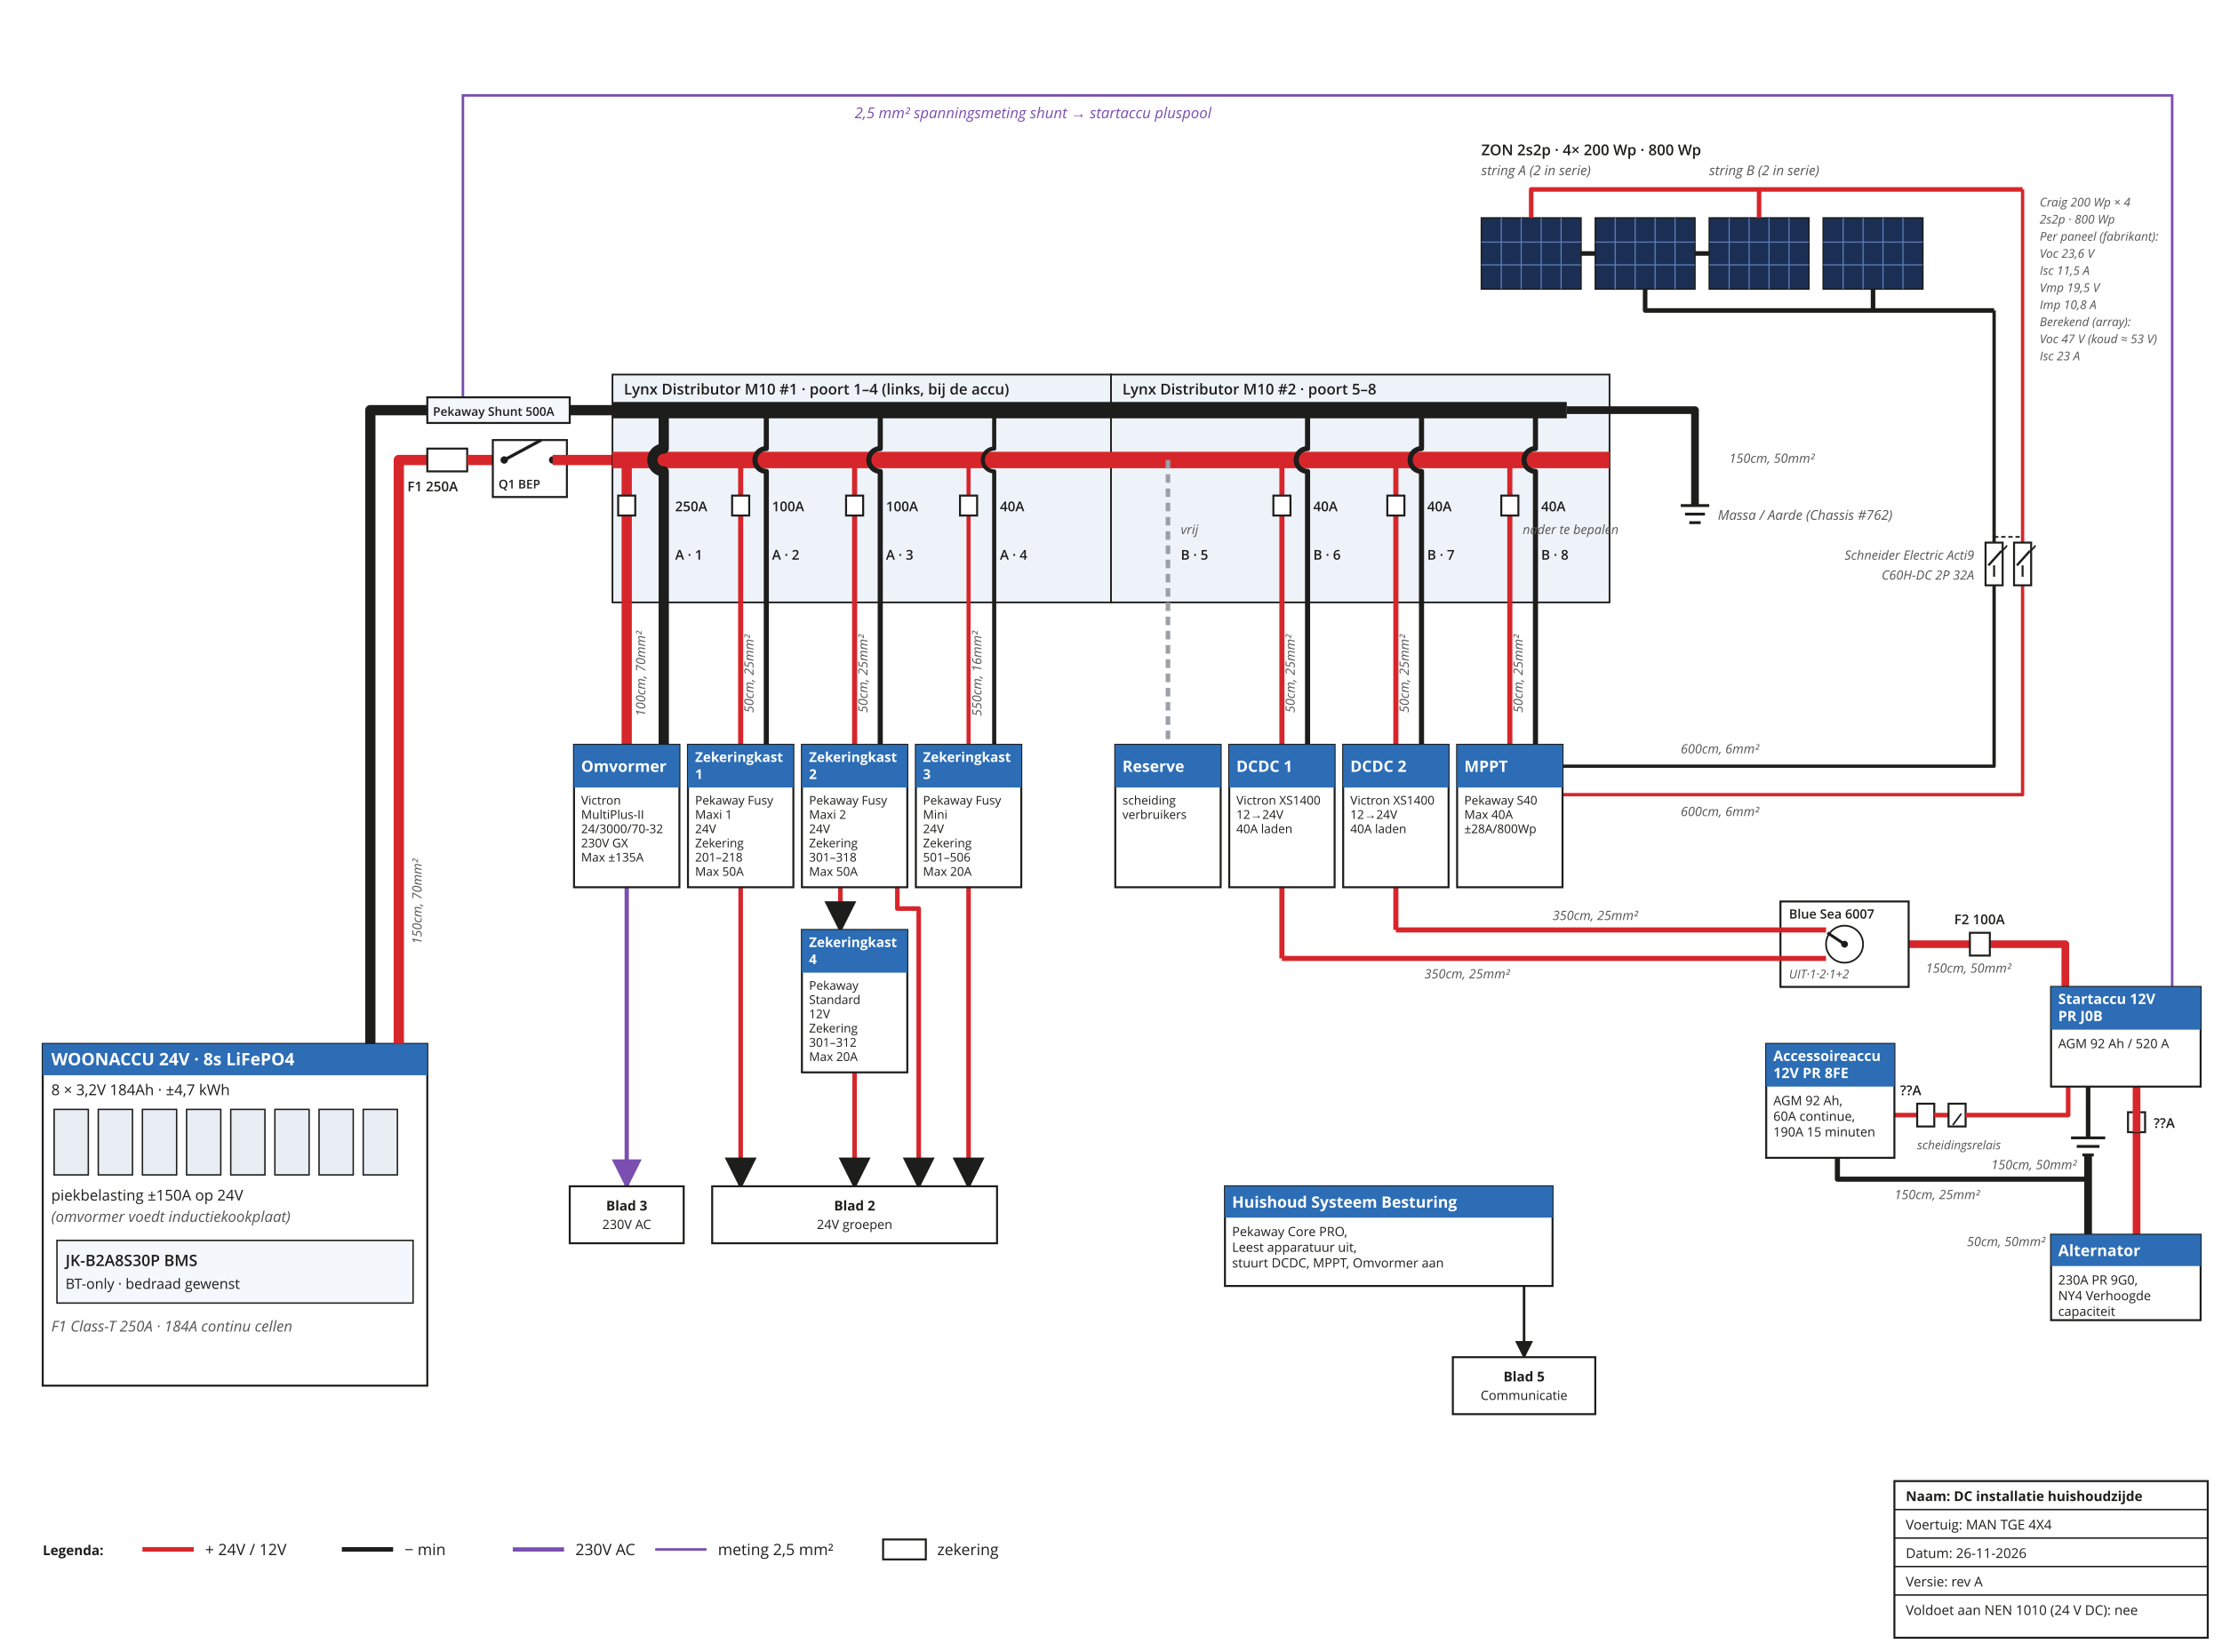
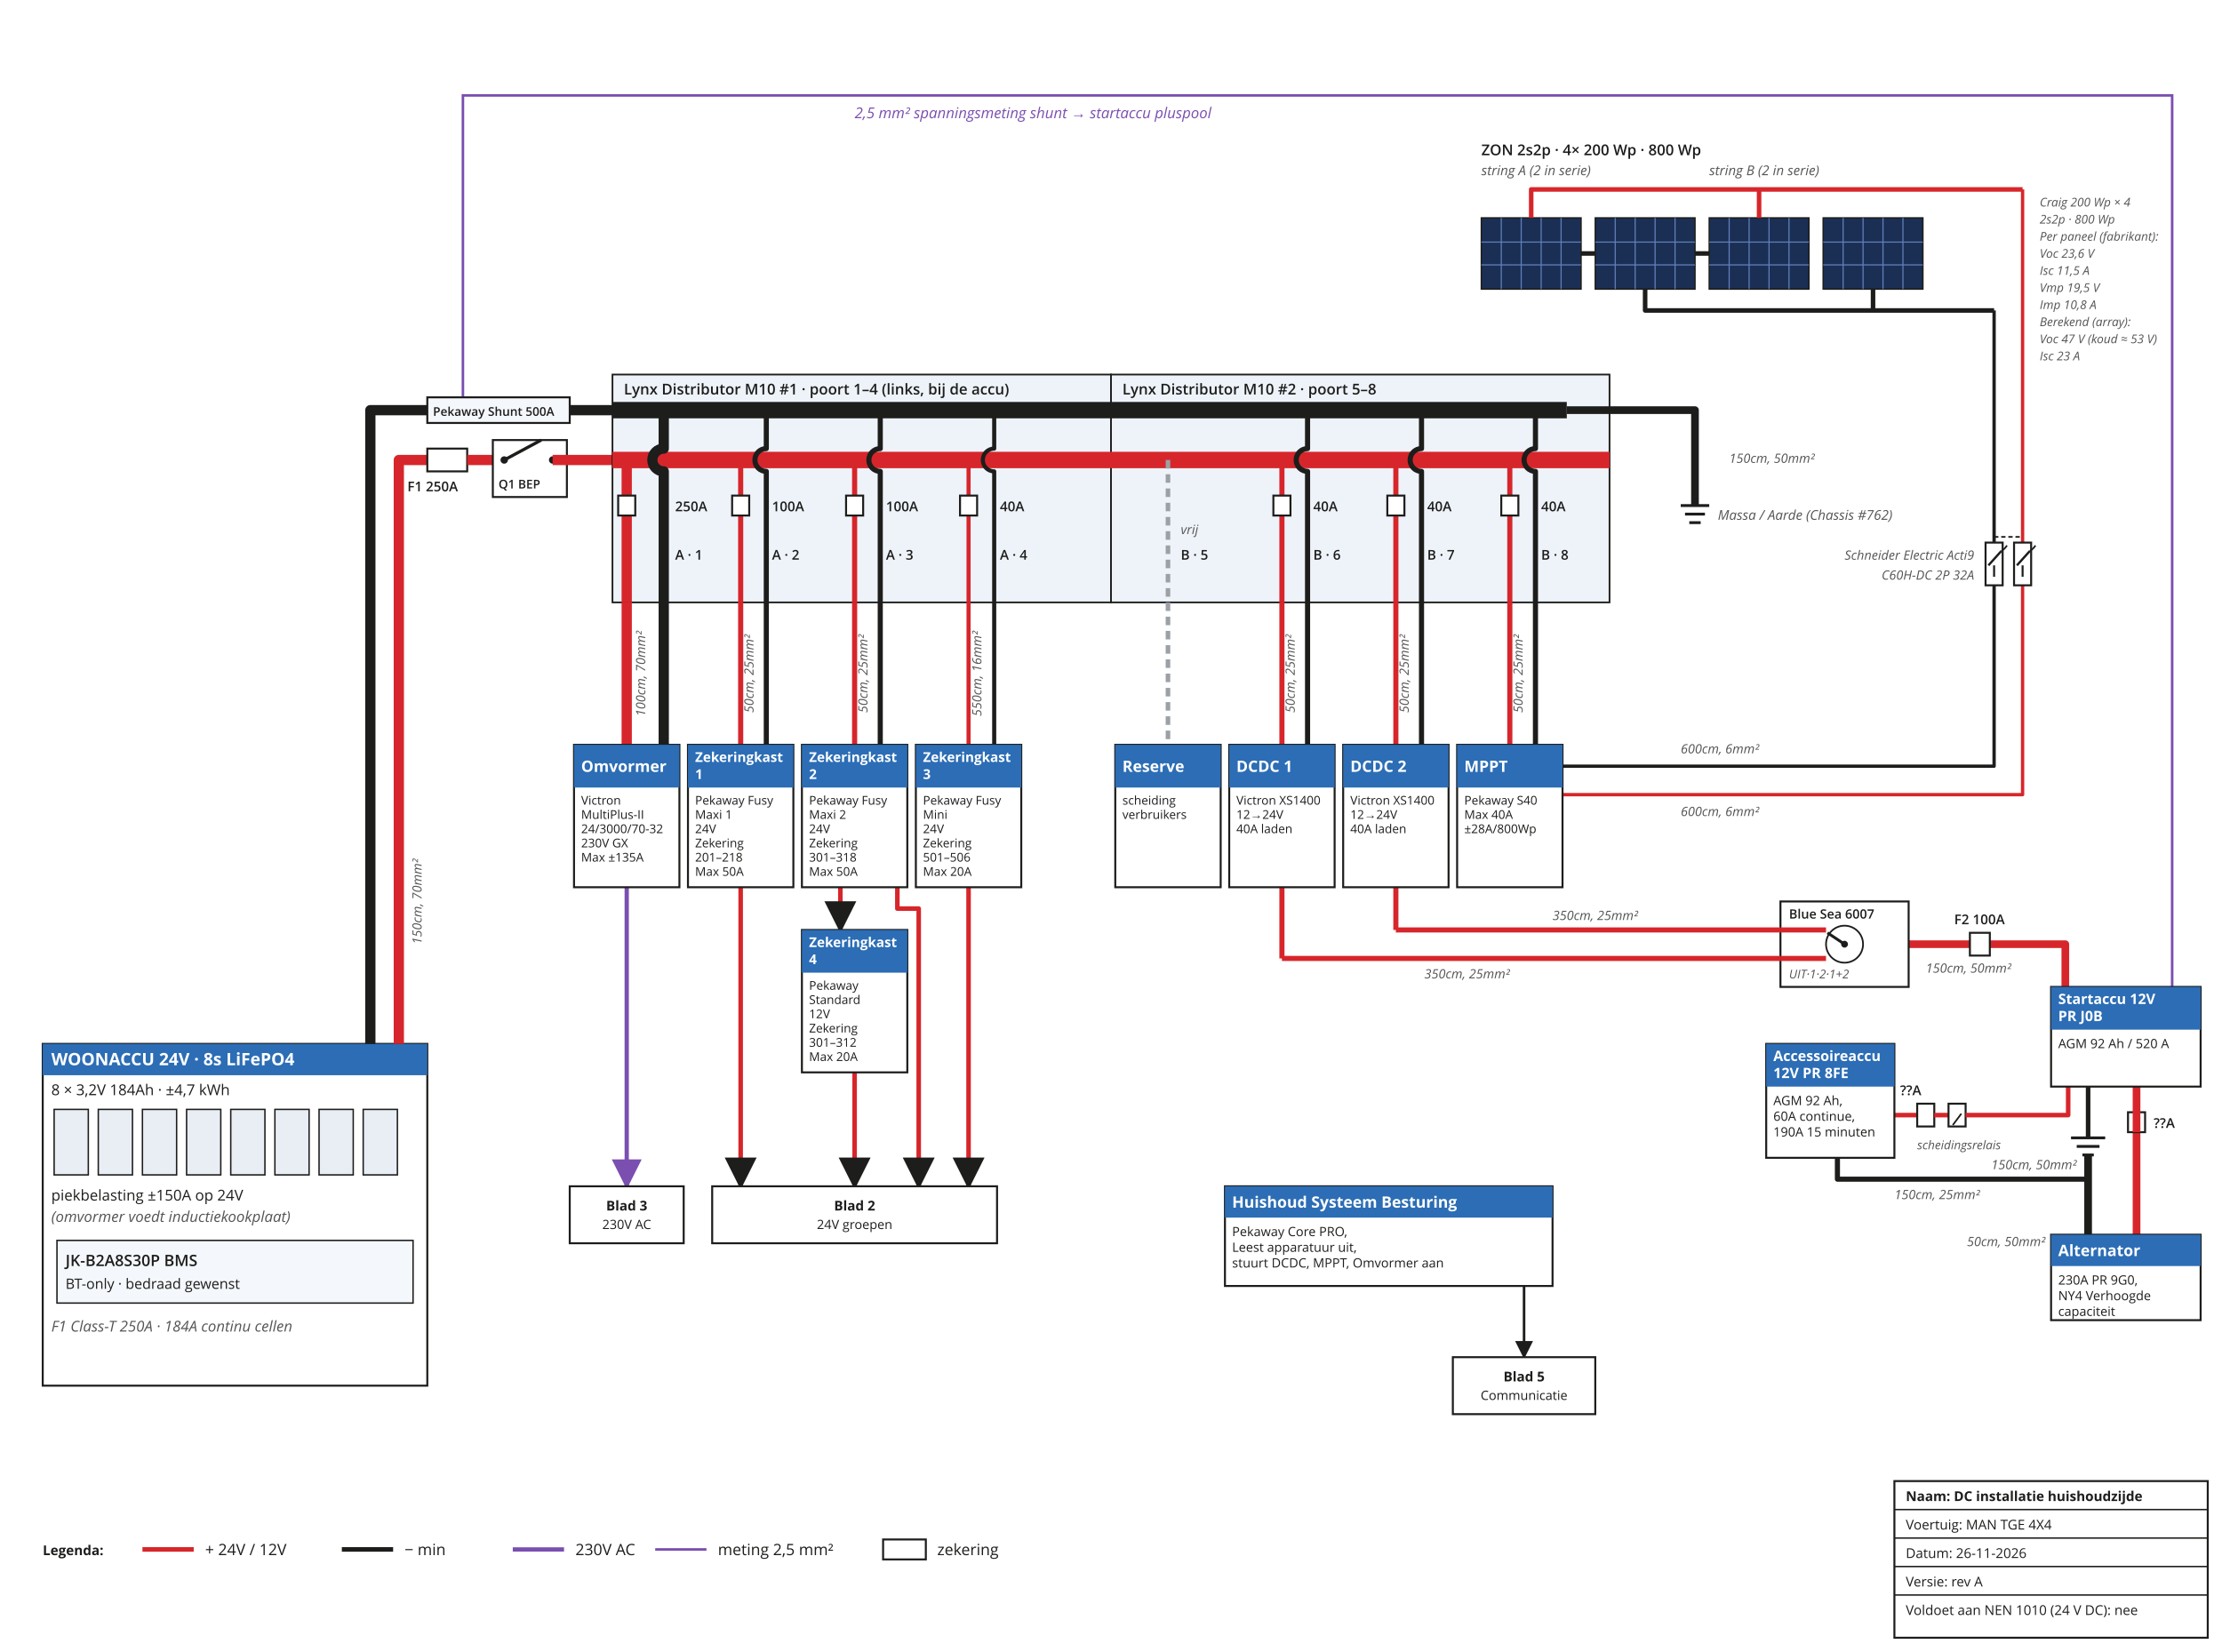
<svg xmlns="http://www.w3.org/2000/svg" viewBox="0 0 1560 1160" role="img" aria-label="Blad 1 energie en laden: woonaccu links onder, Lynx A en B midden met poorten 1 tot 8, zon 2s2p rechtsboven, 12V voertuigdelen rechts.">
  <rect width="100%" height="100%" fill="#fff" />
  <defs>
    <style>.p{stroke:#d7262b;stroke-width:3.2;fill:none;stroke-linejoin:round}
.n{stroke:#1d1d1b;stroke-width:3.2;fill:none;stroke-linejoin:round}
.ac{stroke:#7a4fb0;stroke-width:3;fill:none}
.box{fill:#fff;stroke:#1d1d1b;stroke-width:1.4}
.hd{fill:#2c6db5}
.ht{fill:#fff;font:700 12px 'Open Sans',Arial,sans-serif}
.bt{fill:#1d1d1b;font:400 11px 'Open Sans',Arial,sans-serif}
.lb{fill:#1d1d1b;font:600 11px 'Open Sans',Arial,sans-serif}
.cb{fill:#555;font:italic 400 10.5px 'Open Sans',Arial,sans-serif}
.fz{fill:#fff;stroke:#1d1d1b;stroke-width:1.4}
.fr{fill:#eef3fa;stroke:#1d1d1b;stroke-width:1.2}
.pv{fill:#1b2f55;stroke:#1d1d1b}
</style>
    <marker id="ar" viewBox="0 0 10 10" refX="9" refY="5" markerWidth="7" markerHeight="7" orient="auto-start-reverse">
      <path d="M0 0L10 5L0 10z" fill="#1d1d1b" />
    </marker>
    <marker id="arp" viewBox="0 0 10 10" refX="9" refY="5" markerWidth="7" markerHeight="7" orient="auto-start-reverse">
      <path d="M0 0L10 5L0 10z" fill="#7a4fb0" />
    </marker>
    <g id="pvp">
      <rect width="70" height="50" class="pv" />
      <path d="M0 17H70M0 33H70M14 0V50M28 0V50M42 0V50M56 0V50" stroke="#5f7fb8" stroke-width=".8" />
    </g>
  </defs>
  <g transform="translate(0,93)">
    <use href="#pvp" x="1040" y="60" />
    <use href="#pvp" x="1120" y="60" />
    <use href="#pvp" x="1200" y="60" />
    <use href="#pvp" x="1280" y="60" />
    <path d="M1110 85H1120" class="n" />
    <path d="M1190 85H1200" class="n" />
    <path d="M1075 60V40H1420" class="p" />
    <path d="M1155 110V125H1400" class="n" />
    <path d="M1235 60V40" class="p" />
    <path d="M1315 110V125" class="n" />
    <text x="1432" y="52" class="cb" style="font-size:8.5px">Craig 200 Wp × 4</text>
    <text x="1432" y="64" class="cb" style="font-size:8.5px">2s2p · 800 Wp</text>
    <text x="1432" y="76" class="cb" style="font-size:8.5px">Per paneel (fabrikant):</text>
    <text x="1432" y="88" class="cb" style="font-size:8.5px">Voc 23,6 V</text>
    <text x="1432" y="100" class="cb" style="font-size:8.5px">Isc 11,5 A</text>
    <text x="1432" y="112" class="cb" style="font-size:8.5px">Vmp 19,5 V</text>
    <text x="1432" y="124" class="cb" style="font-size:8.5px">Imp 10,8 A</text>
    <text x="1432" y="136" class="cb" style="font-size:8.5px">Berekend (array):</text>
    <text x="1432" y="148" class="cb" style="font-size:8.5px">Voc 47 V (koud ≈ 53 V)</text>
    <text x="1432" y="160" class="cb" style="font-size:8.5px">Isc 23 A</text>
    <text x="1040" y="30" class="cb" style="font-size:9.5px">string A (2 in serie)</text>
    <text x="1200" y="30" class="cb" style="font-size:9.5px">string B (2 in serie)</text>
    <text x="1040" y="16" class="lb" style="font-size:10.5px">ZON 2s2p · 4× 200 Wp · 800 Wp</text>
    <path d="M1420 40V465H1097" class="p" style="stroke-width:2.34" />
    <text x="1180" y="480" class="cb" style="font-size:9px">600cm, 6mm²</text>
    <path d="M1400 125V445H1097" class="n" style="stroke-width:2.34" />
    <text x="1180" y="436" class="cb" style="font-size:9px">600cm, 6mm²</text>
    <path d="M1400 284H1420" stroke="#1d1d1b" stroke-width="1.2" stroke-dasharray="3 2" />
    <rect x="1394" y="288" width="12" height="30" fill="#fff" stroke="#1d1d1b" stroke-width="1.4" />
    <path d="M1400 312V304" stroke="#1d1d1b" stroke-width="1.4" />
    <path d="M1396 304L1405 294" stroke="#1d1d1b" stroke-width="1.6" />
    <path d="M1405 294Q1408 292 1409 290" stroke="#1d1d1b" stroke-width="1.2" fill="none" />
    <rect x="1414" y="288" width="12" height="30" fill="#fff" stroke="#1d1d1b" stroke-width="1.4" />
    <path d="M1420 312V304" stroke="#1d1d1b" stroke-width="1.4" />
    <path d="M1416 304L1425 294" stroke="#1d1d1b" stroke-width="1.6" />
    <path d="M1425 294Q1428 292 1429 290" stroke="#1d1d1b" stroke-width="1.2" fill="none" />
    <path d="M1070 810V860" stroke="#1d1d1b" stroke-width="1.8" marker-end="url(#ar)" />
    <rect x="1020" y="860" width="100" height="40" class="box" />
    <text x="1070" y="877" text-anchor="middle" class="ht" style="font-size:9.5px;fill:#1d1d1b">Blad 5</text>
    <text x="1070" y="890" text-anchor="middle" class="bt" style="font-size:9px">Communicatie</text>
    <text x="1386" y="300" class="cb" style="font-size:9px" text-anchor="end">Schneider Electric Acti9</text>
    <text x="1386" y="314" class="cb" style="font-size:9px" text-anchor="end">C60H-DC 2P 32A</text>
    <path d="M325 187V-26H1525V600" stroke="#7a4fb0" stroke-width="1.8" fill="none" />
    <text x="600" y="-10" class="cb" style="fill:#7a4fb0">2,5 mm² spanningsmeting shunt → startaccu pluspool</text>
    <rect x="30" y="640" width="270" height="240" class="box" />
    <rect x="30" y="640" width="270" height="22" class="hd" />
    <text x="36" y="655" class="ht">WOONACCU 24V · 8s LiFePO4</text>
    <text x="36" y="676" class="bt" style="font-size:10.5px">8 × 3,2V 184Ah · ±4,7 kWh</text>
    <rect x="38" y="686" width="24" height="46" fill="#e9eef5" stroke="#1d1d1b" />
    <rect x="69" y="686" width="24" height="46" fill="#e9eef5" stroke="#1d1d1b" />
    <rect x="100" y="686" width="24" height="46" fill="#e9eef5" stroke="#1d1d1b" />
    <rect x="131" y="686" width="24" height="46" fill="#e9eef5" stroke="#1d1d1b" />
    <rect x="162" y="686" width="24" height="46" fill="#e9eef5" stroke="#1d1d1b" />
    <rect x="193" y="686" width="24" height="46" fill="#e9eef5" stroke="#1d1d1b" />
    <rect x="224" y="686" width="24" height="46" fill="#e9eef5" stroke="#1d1d1b" />
    <rect x="255" y="686" width="24" height="46" fill="#e9eef5" stroke="#1d1d1b" />
    <text x="36" y="750" class="bt" style="font-size:10.5px">piekbelasting ±150A op 24V</text>
    <text x="36" y="765" class="cb">(omvormer voedt inductiekookplaat)</text>
    <rect x="40" y="778" width="250" height="44" fill="#f4f7fb" stroke="#1d1d1b" />
    <text x="46" y="796" class="lb">JK-B2A8S30P BMS</text>
    <text x="46" y="812" class="bt" style="font-size:10px">BT-only · bedraad gewenst</text>
    <text x="36" y="842" class="cb">F1 Class-T 250A · 184A continu cellen</text>
    <path d="M260 640V195H300" class="n" style="stroke-width:7.2" />
    <path d="M280 640V230H300" class="p" style="stroke-width:7.2" />
    <text transform="translate(296,540) rotate(-90)" text-anchor="middle" class="cb" style="font-size:9px">150cm, 70mm²</text>
    <path d="M400 195H430" class="n" style="stroke-width:7.2" />
    <rect x="300" y="186" width="100" height="18" class="box" style="fill:#f4f7fb" />
    <text x="304" y="199" class="lb" style="font-size:8.5px">Pekaway Shunt 500A</text>
    <rect x="300" y="222" width="28" height="16" class="fz" />
    <text x="286" y="252" class="lb" style="font-size:9.5px">F1 250A</text>
    <path d="M328 230H346" class="p" style="stroke-width:7.2" />
    <rect x="346" y="216" width="52" height="40" fill="none" stroke="#1d1d1b" stroke-width="1.4" />
    <circle cx="354" cy="230" r="2.6" fill="#1d1d1b" />
    <circle cx="388" cy="230" r="2.6" fill="#1d1d1b" />
    <path d="M354 230L380 216" stroke="#1d1d1b" stroke-width="2.2" />
    <path d="M388 230H430" class="p" style="stroke-width:7.2" />
    <text x="350" y="250" class="lb" style="font-size:8.5px">Q1 BEP</text>
    <rect x="430" y="170" width="350" height="160" class="fr" />
    <text x="438" y="184" class="lb" style="font-size:10.5px">Lynx Distributor M10 #1 · poort 1–4 (links, bij de accu)</text>
    <rect x="780" y="170" width="350" height="160" class="fr" />
    <text x="788" y="184" class="lb" style="font-size:10.5px">Lynx Distributor M10 #2 · poort 5–8</text>
    <path d="M430 195H1100" class="n" style="stroke-width:11.5" />
    <path d="M430 230H1130" class="p" style="stroke-width:11.5" />
    <path d="M1100 195H1190V262" class="n" style="stroke-width:5.4" />
    <text x="1214" y="232" class="cb" style="font-size:9px">150cm, 50mm²</text>
    <path d="M1180 262H1200M1183 268H1197M1186 274H1194" stroke="#1d1d1b" stroke-width="2" />
    <text x="1206" y="272" class="cb" style="font-size:9.5px">Massa / Aarde (Chassis #762)</text>
    <path d="M466 430V238a8 8 0 0 1 0-16V195" class="n" style="stroke-width:7.2" />
    <path d="M538 430V238a8 8 0 0 1 0-16V195" class="n" style="stroke-width:3.6" />
    <path d="M618 430V238a8 8 0 0 1 0-16V195" class="n" style="stroke-width:3.6" />
    <path d="M698 430V238a8 8 0 0 1 0-16V195" class="n" style="stroke-width:2.88" />
    <path d="M918 430V238a8 8 0 0 1 0-16V195" class="n" style="stroke-width:3.6" />
    <path d="M998 430V238a8 8 0 0 1 0-16V195" class="n" style="stroke-width:3.6" />
    <path d="M1078 430V238a8 8 0 0 1 0-16V195" class="n" style="stroke-width:3.6" />
    <path d="M440 230V330" class="p" style="stroke-width:7.2" />
    <rect x="434" y="255" width="12" height="14" class="fz" />
    <text x="474" y="266" class="lb" style="font-size:9.5px">250A</text>
    <text x="474" y="300" class="lb" style="font-size:9.5px">A · 1</text>
    <path d="M440 330V430" class="p" style="stroke-width:7.2" />
    <path d="M520 230V330" class="p" style="stroke-width:3.6" />
    <rect x="514" y="255" width="12" height="14" class="fz" />
    <text x="542" y="266" class="lb" style="font-size:9.5px">100A</text>
    <text x="542" y="300" class="lb" style="font-size:9.5px">A · 2</text>
    <path d="M520 330V430" class="p" style="stroke-width:3.6" />
    <path d="M600 230V330" class="p" style="stroke-width:3.6" />
    <rect x="594" y="255" width="12" height="14" class="fz" />
    <text x="622" y="266" class="lb" style="font-size:9.5px">100A</text>
    <text x="622" y="300" class="lb" style="font-size:9.5px">A · 3</text>
    <path d="M600 330V430" class="p" style="stroke-width:3.6" />
    <path d="M680 230V330" class="p" style="stroke-width:2.88" />
    <rect x="674" y="255" width="12" height="14" class="fz" />
    <text x="702" y="266" class="lb" style="font-size:9.5px">40A</text>
    <text x="702" y="300" class="lb" style="font-size:9.5px">A · 4</text>
    <path d="M680 330V430" class="p" style="stroke-width:2.88" />
    <path d="M820 230V330" class="p" style="stroke:#9aa0a6;stroke-dasharray:6 4" />
    <text x="829" y="282" class="cb" style="font-size:9px">vrij</text>
    <text x="829" y="300" class="lb" style="font-size:9.5px">B · 5</text>
    <path d="M820 330V430" class="p" style="stroke:#9aa0a6;stroke-dasharray:6 4" />
    <path d="M900 230V330" class="p" style="stroke-width:3.6" />
    <rect x="894" y="255" width="12" height="14" class="fz" />
    <text x="922" y="266" class="lb" style="font-size:9.5px">40A</text>
    <text x="922" y="300" class="lb" style="font-size:9.5px">B · 6</text>
    <path d="M900 330V430" class="p" style="stroke-width:3.6" />
    <path d="M980 230V330" class="p" style="stroke-width:3.6" />
    <rect x="974" y="255" width="12" height="14" class="fz" />
    <text x="1002" y="266" class="lb" style="font-size:9.5px">40A</text>
    <text x="1002" y="300" class="lb" style="font-size:9.5px">B · 7</text>
    <path d="M980 330V430" class="p" style="stroke-width:3.6" />
    <path d="M1060 230V330" class="p" style="stroke-width:3.6" />
    <rect x="1054" y="255" width="12" height="14" class="fz" />
    <text x="1082" y="266" class="lb" style="font-size:9.5px">40A</text>
-     <text x="1069" y="282" class="cb" style="font-size:9px">nader te bepalen</text>
    <text x="1082" y="300" class="lb" style="font-size:9.5px">B · 8</text>
    <path d="M1060 330V430" class="p" style="stroke-width:3.6" />
    <path d="M440 530V740" class="ac" marker-end="url(#arp)" />
    <path d="M520 530V740" class="p" marker-end="url(#ar)" />
    <path d="M630 530V545H645V740" class="p" marker-end="url(#ar)" />
    <path d="M590 530V560" class="p" marker-end="url(#ar)" />
    <path d="M600 660V740" class="p" marker-end="url(#ar)" />
    <path d="M680 530V740" class="p" marker-end="url(#ar)" />
    <path d="M1450 600V570H1340" class="p" style="stroke-width:5.4" />
    <rect x="1383" y="562" width="14" height="16" class="fz" />
    <text x="1372" y="556" class="lb" style="font-size:9.5px">F2 100A</text>
    <text x="1352" y="590" class="cb" style="font-size:9px">150cm, 50mm²</text>
    <rect x="1250" y="540" width="90" height="60" class="box" />
    <circle cx="1295" cy="570" r="13" fill="#fff" stroke="#1d1d1b" stroke-width="1.2" />
    <circle cx="1295" cy="570" r="2.4" fill="#1d1d1b" />
    <path d="M1295 570L1283 562" stroke="#1d1d1b" stroke-width="2" />
    <text x="1256" y="552" class="lb" style="font-size:9px">Blue Sea 6007</text>
    <text x="1256" y="594" class="cb" style="font-size:8.5px">UIT·1·2·1+2</text>
    <path d="M1250 560H1282" class="p" style="stroke-width:3.6" />
    <path d="M1250 580H1282" class="p" style="stroke-width:3.6" />
    <path d="M980 560V530" class="p" style="stroke-width:3.6" />
    <path d="M980 560H1250" class="p" style="stroke-width:3.6" />
    <path d="M900 580V530" class="p" style="stroke-width:3.6" />
    <path d="M900 580H1250" class="p" style="stroke-width:3.6" />
    <text x="1090" y="553" class="cb" style="font-size:9px">350cm, 25mm²</text>
    <text x="1000" y="594" class="cb" style="font-size:9px">350cm, 25mm²</text>
    <path d="M1330 690H1346" class="p" />
    <rect x="1346" y="682" width="12" height="16" class="fz" />
    <text x="1334" y="676" class="lb" style="font-size:9.5px">??A</text>
    <path d="M1358 690H1368" class="p" />
    <rect x="1368" y="682" width="12" height="16" class="fz" />
    <path d="M1371 697L1377 689" stroke="#1d1d1b" stroke-width="1.2" />
    <text x="1346" y="714" class="cb" style="font-size:8.5px">scheidingsrelais</text>
    <path d="M1380 690H1452V670" class="p" />
    <path d="M1466 670V706" class="n" />
    <path d="M1454 706H1478M1458 712H1474M1462 718H1470" stroke="#1d1d1b" stroke-width="2" />
    <path d="M1466 774V718" class="n" style="stroke-width:5.4" />
    <path d="M1290 720V735H1466" class="n" style="stroke-width:3.6" />
    <text x="1330" y="749" class="cb" style="font-size:9px">150cm, 25mm²</text>
    <text x="1436" y="782" text-anchor="end" class="cb" style="font-size:9px">50cm, 50mm²</text>
    <path d="M1500 774V688" class="p" style="stroke-width:5.4" />
    <rect x="1494" y="688" width="12" height="14" class="fz" />
    <path d="M1500 702V670" class="p" style="stroke-width:5.4" />
    <text x="1512" y="699" class="lb" style="font-size:9.5px">??A</text>
    <text x="1458" y="728" text-anchor="end" class="cb" style="font-size:9px">150cm, 50mm²</text>
    <g transform="translate(30,987)">
      <text x="0" y="12" class="bt" style="font-size:9.5px;font-weight:700;fill:#1d1d1b">Legenda:</text>
      <g transform="translate(70,0)">
        <path d="M0 8H36" class="p" />
        <text x="44" y="12" class="bt">+ 24V / 12V</text>
        <path d="M140 8H176" class="n" />
        <text x="184" y="12" class="bt">− min</text>
        <path d="M260 8H296" class="ac" />
        <text x="304" y="12" class="bt">230V AC</text>
        <path d="M360 8H396" stroke="#7a4fb0" stroke-width="1.8" />
        <text x="404" y="12" class="bt">meting 2,5 mm²</text>
        <rect x="520" y="1" width="30" height="14" class="fz" />
        <text x="558" y="12" class="bt">zekering</text>
      </g>
    </g>
    <rect x="403" y="430" width="74" height="100" class="box" />
    <rect x="403" y="430" width="74" height="30" class="hd" />
    <text x="408" y="449" class="ht" style="font-size:11px">Omvormer</text>
    <text x="408" y="472" class="bt" style="font-size:8.5px">Victron</text>
    <text x="408" y="482" class="bt" style="font-size:8.5px">MultiPlus-II</text>
    <text x="408" y="492" class="bt" style="font-size:8.5px">24/3000/70-32</text>
    <text x="408" y="502" class="bt" style="font-size:8.5px">230V GX</text>
    <text x="408" y="512" class="bt" style="font-size:8.5px">Max ±135A</text>
    <rect x="483" y="430" width="74" height="100" class="box" />
    <rect x="483" y="430" width="74" height="30" class="hd" />
    <text x="488" y="442" class="ht" style="font-size:9.5px">Zekeringkast</text>
    <text x="488" y="454" class="ht" style="font-size:9.5px">1</text>
    <text x="488" y="472" class="bt" style="font-size:8.5px">Pekaway Fusy</text>
    <text x="488" y="482" class="bt" style="font-size:8.5px">Maxi 1</text>
    <text x="488" y="492" class="bt" style="font-size:8.5px">24V</text>
    <text x="488" y="502" class="bt" style="font-size:8.5px">Zekering</text>
    <text x="488" y="512" class="bt" style="font-size:8.5px">201–218</text>
    <text x="488" y="522" class="bt" style="font-size:8.5px">Max 50A</text>
    <rect x="563" y="430" width="74" height="100" class="box" />
    <rect x="563" y="430" width="74" height="30" class="hd" />
    <text x="568" y="442" class="ht" style="font-size:9.5px">Zekeringkast</text>
    <text x="568" y="454" class="ht" style="font-size:9.5px">2</text>
    <text x="568" y="472" class="bt" style="font-size:8.5px">Pekaway Fusy</text>
    <text x="568" y="482" class="bt" style="font-size:8.5px">Maxi 2</text>
    <text x="568" y="492" class="bt" style="font-size:8.5px">24V</text>
    <text x="568" y="502" class="bt" style="font-size:8.5px">Zekering</text>
    <text x="568" y="512" class="bt" style="font-size:8.5px">301–318</text>
    <text x="568" y="522" class="bt" style="font-size:8.5px">Max 50A</text>
    <rect x="563" y="560" width="74" height="100" class="box" />
    <rect x="563" y="560" width="74" height="30" class="hd" />
    <text x="568" y="572" class="ht" style="font-size:9.5px">Zekeringkast</text>
    <text x="568" y="584" class="ht" style="font-size:9.5px">4</text>
    <text x="568" y="602" class="bt" style="font-size:8.5px">Pekaway</text>
    <text x="568" y="612" class="bt" style="font-size:8.5px">Standard</text>
    <text x="568" y="622" class="bt" style="font-size:8.5px">12V</text>
    <text x="568" y="632" class="bt" style="font-size:8.5px">Zekering</text>
    <text x="568" y="642" class="bt" style="font-size:8.5px">301–312</text>
    <text x="568" y="652" class="bt" style="font-size:8.5px">Max 20A</text>
    <rect x="643" y="430" width="74" height="100" class="box" />
    <rect x="643" y="430" width="74" height="30" class="hd" />
    <text x="648" y="442" class="ht" style="font-size:9.5px">Zekeringkast</text>
    <text x="648" y="454" class="ht" style="font-size:9.5px">3</text>
    <text x="648" y="472" class="bt" style="font-size:8.5px">Pekaway Fusy</text>
    <text x="648" y="482" class="bt" style="font-size:8.5px">Mini</text>
    <text x="648" y="492" class="bt" style="font-size:8.5px">24V</text>
    <text x="648" y="502" class="bt" style="font-size:8.5px">Zekering</text>
    <text x="648" y="512" class="bt" style="font-size:8.5px">501–506</text>
    <text x="648" y="522" class="bt" style="font-size:8.5px">Max 20A</text>
    <rect x="783" y="430" width="74" height="100" class="box" />
    <rect x="783" y="430" width="74" height="30" class="hd" />
    <text x="788" y="449" class="ht" style="font-size:11px">Reserve</text>
    <text x="788" y="472" class="bt" style="font-size:8.5px">scheiding</text>
    <text x="788" y="482" class="bt" style="font-size:8.5px">verbruikers</text>
    <rect x="863" y="430" width="74" height="100" class="box" />
    <rect x="863" y="430" width="74" height="30" class="hd" />
    <text x="868" y="449" class="ht" style="font-size:11px">DCDC 1</text>
    <text x="868" y="472" class="bt" style="font-size:8.5px">Victron XS1400</text>
    <text x="868" y="482" class="bt" style="font-size:8.5px">12→24V</text>
    <text x="868" y="492" class="bt" style="font-size:8.5px">40A laden</text>
    <rect x="943" y="430" width="74" height="100" class="box" />
    <rect x="943" y="430" width="74" height="30" class="hd" />
    <text x="948" y="449" class="ht" style="font-size:11px">DCDC 2</text>
    <text x="948" y="472" class="bt" style="font-size:8.5px">Victron XS1400</text>
    <text x="948" y="482" class="bt" style="font-size:8.5px">12→24V</text>
    <text x="948" y="492" class="bt" style="font-size:8.5px">40A laden</text>
    <rect x="1023" y="430" width="74" height="100" class="box" />
    <rect x="1023" y="430" width="74" height="30" class="hd" />
    <text x="1028" y="449" class="ht" style="font-size:11px">MPPT</text>
    <text x="1028" y="472" class="bt" style="font-size:8.5px">Pekaway S40</text>
    <text x="1028" y="482" class="bt" style="font-size:8.5px">Max 40A</text>
    <text x="1028" y="492" class="bt" style="font-size:8.5px">±28A/800Wp</text>
    <text transform="translate(453,380) rotate(-90)" text-anchor="middle" class="cb" style="font-size:9px">100cm, 70mm²</text>
    <text transform="translate(529,380) rotate(-90)" text-anchor="middle" class="cb" style="font-size:9px">50cm, 25mm²</text>
    <text transform="translate(609,380) rotate(-90)" text-anchor="middle" class="cb" style="font-size:9px">50cm, 25mm²</text>
    <text transform="translate(689,380) rotate(-90)" text-anchor="middle" class="cb" style="font-size:9px">550cm, 16mm²</text>
    <text transform="translate(909,380) rotate(-90)" text-anchor="middle" class="cb" style="font-size:9px">50cm, 25mm²</text>
    <text transform="translate(989,380) rotate(-90)" text-anchor="middle" class="cb" style="font-size:9px">50cm, 25mm²</text>
    <text transform="translate(1069,380) rotate(-90)" text-anchor="middle" class="cb" style="font-size:9px">50cm, 25mm²</text>
    <rect x="400" y="740" width="80" height="40" class="box" />
    <text x="440" y="757" text-anchor="middle" class="ht" style="font-size:9.5px;fill:#1d1d1b">Blad 3</text>
    <text x="440" y="770" text-anchor="middle" class="bt" style="font-size:9px">230V AC</text>
    <rect x="500" y="740" width="200" height="40" class="box" />
    <text x="600" y="757" text-anchor="middle" class="ht" style="font-size:9.5px;fill:#1d1d1b">Blad 2</text>
    <text x="600" y="770" text-anchor="middle" class="bt" style="font-size:9px">24V groepen</text>
    <rect x="1440" y="600" width="105" height="70" class="box" />
    <rect x="1440" y="600" width="105" height="30" class="hd" />
    <text x="1445" y="612" class="ht" style="font-size:10px">Startaccu 12V</text>
    <text x="1445" y="624" class="ht" style="font-size:10px">PR J0B</text>
    <text x="1445" y="643" class="bt" style="font-size:9px">AGM 92 Ah / 520 A</text>
    <rect x="1240" y="640" width="90" height="80" class="box" />
    <rect x="1240" y="640" width="90" height="30" class="hd" />
    <text x="1245" y="652" class="ht" style="font-size:10px">Accessoireaccu</text>
    <text x="1245" y="664" class="ht" style="font-size:10px">12V PR 8FE</text>
    <text x="1245" y="683" class="bt" style="font-size:9px">AGM 92 Ah,</text>
    <text x="1245" y="694" class="bt" style="font-size:9px">60A continue,</text>
    <text x="1245" y="705" class="bt" style="font-size:9px">190A 15 minuten</text>
    <rect x="1440" y="774" width="105" height="60" class="box" />
    <rect x="1440" y="774" width="105" height="22" class="hd" />
    <text x="1445" y="789" class="ht" style="font-size:11px">Alternator</text>
    <text x="1445" y="809" class="bt" style="font-size:9px">230A PR 9G0,</text>
    <text x="1445" y="820" class="bt" style="font-size:9px">NY4 Verhoogde</text>
    <text x="1445" y="831" class="bt" style="font-size:9px">capaciteit</text>
    <rect x="860" y="740" width="230" height="70" class="box" />
    <rect x="860" y="740" width="230" height="22" class="hd" />
    <text x="865" y="755" class="ht" style="font-size:11px">Huishoud Systeem Besturing</text>
    <text x="865" y="775" class="bt" style="font-size:9px">Pekaway Core PRO,</text>
    <text x="865" y="786" class="bt" style="font-size:9px">Leest apparatuur uit,</text>
    <text x="865" y="797" class="bt" style="font-size:9px">stuurt DCDC, MPPT, Omvormer aan</text>
  </g>
  <g font-family="Open Sans,Arial,sans-serif">
    <rect x="1330" y="1040" width="220" height="110" fill="#fff" stroke="#1d1d1b" stroke-width="1.4" />
    <path d="M1330 1060H1550M1330 1080H1550M1330 1100H1550M1330 1120H1550" stroke="#1d1d1b" stroke-width="1" />
    <text x="1338" y="1054" font-size="9.5" font-weight="700" fill="#1d1d1b">Naam: DC installatie huishoudzijde</text>
    <text x="1338" y="1074" font-size="9.5" fill="#1d1d1b">Voertuig: MAN TGE 4X4</text>
    <text x="1338" y="1094" font-size="9.5" fill="#1d1d1b">Datum: 26-11-2026</text>
    <text x="1338" y="1114" font-size="9.5" fill="#1d1d1b">Versie: rev A</text>
    <text x="1338" y="1134" font-size="9.5" fill="#1d1d1b">Voldoet aan NEN 1010 (24 V DC): nee</text>
  </g>
</svg>
